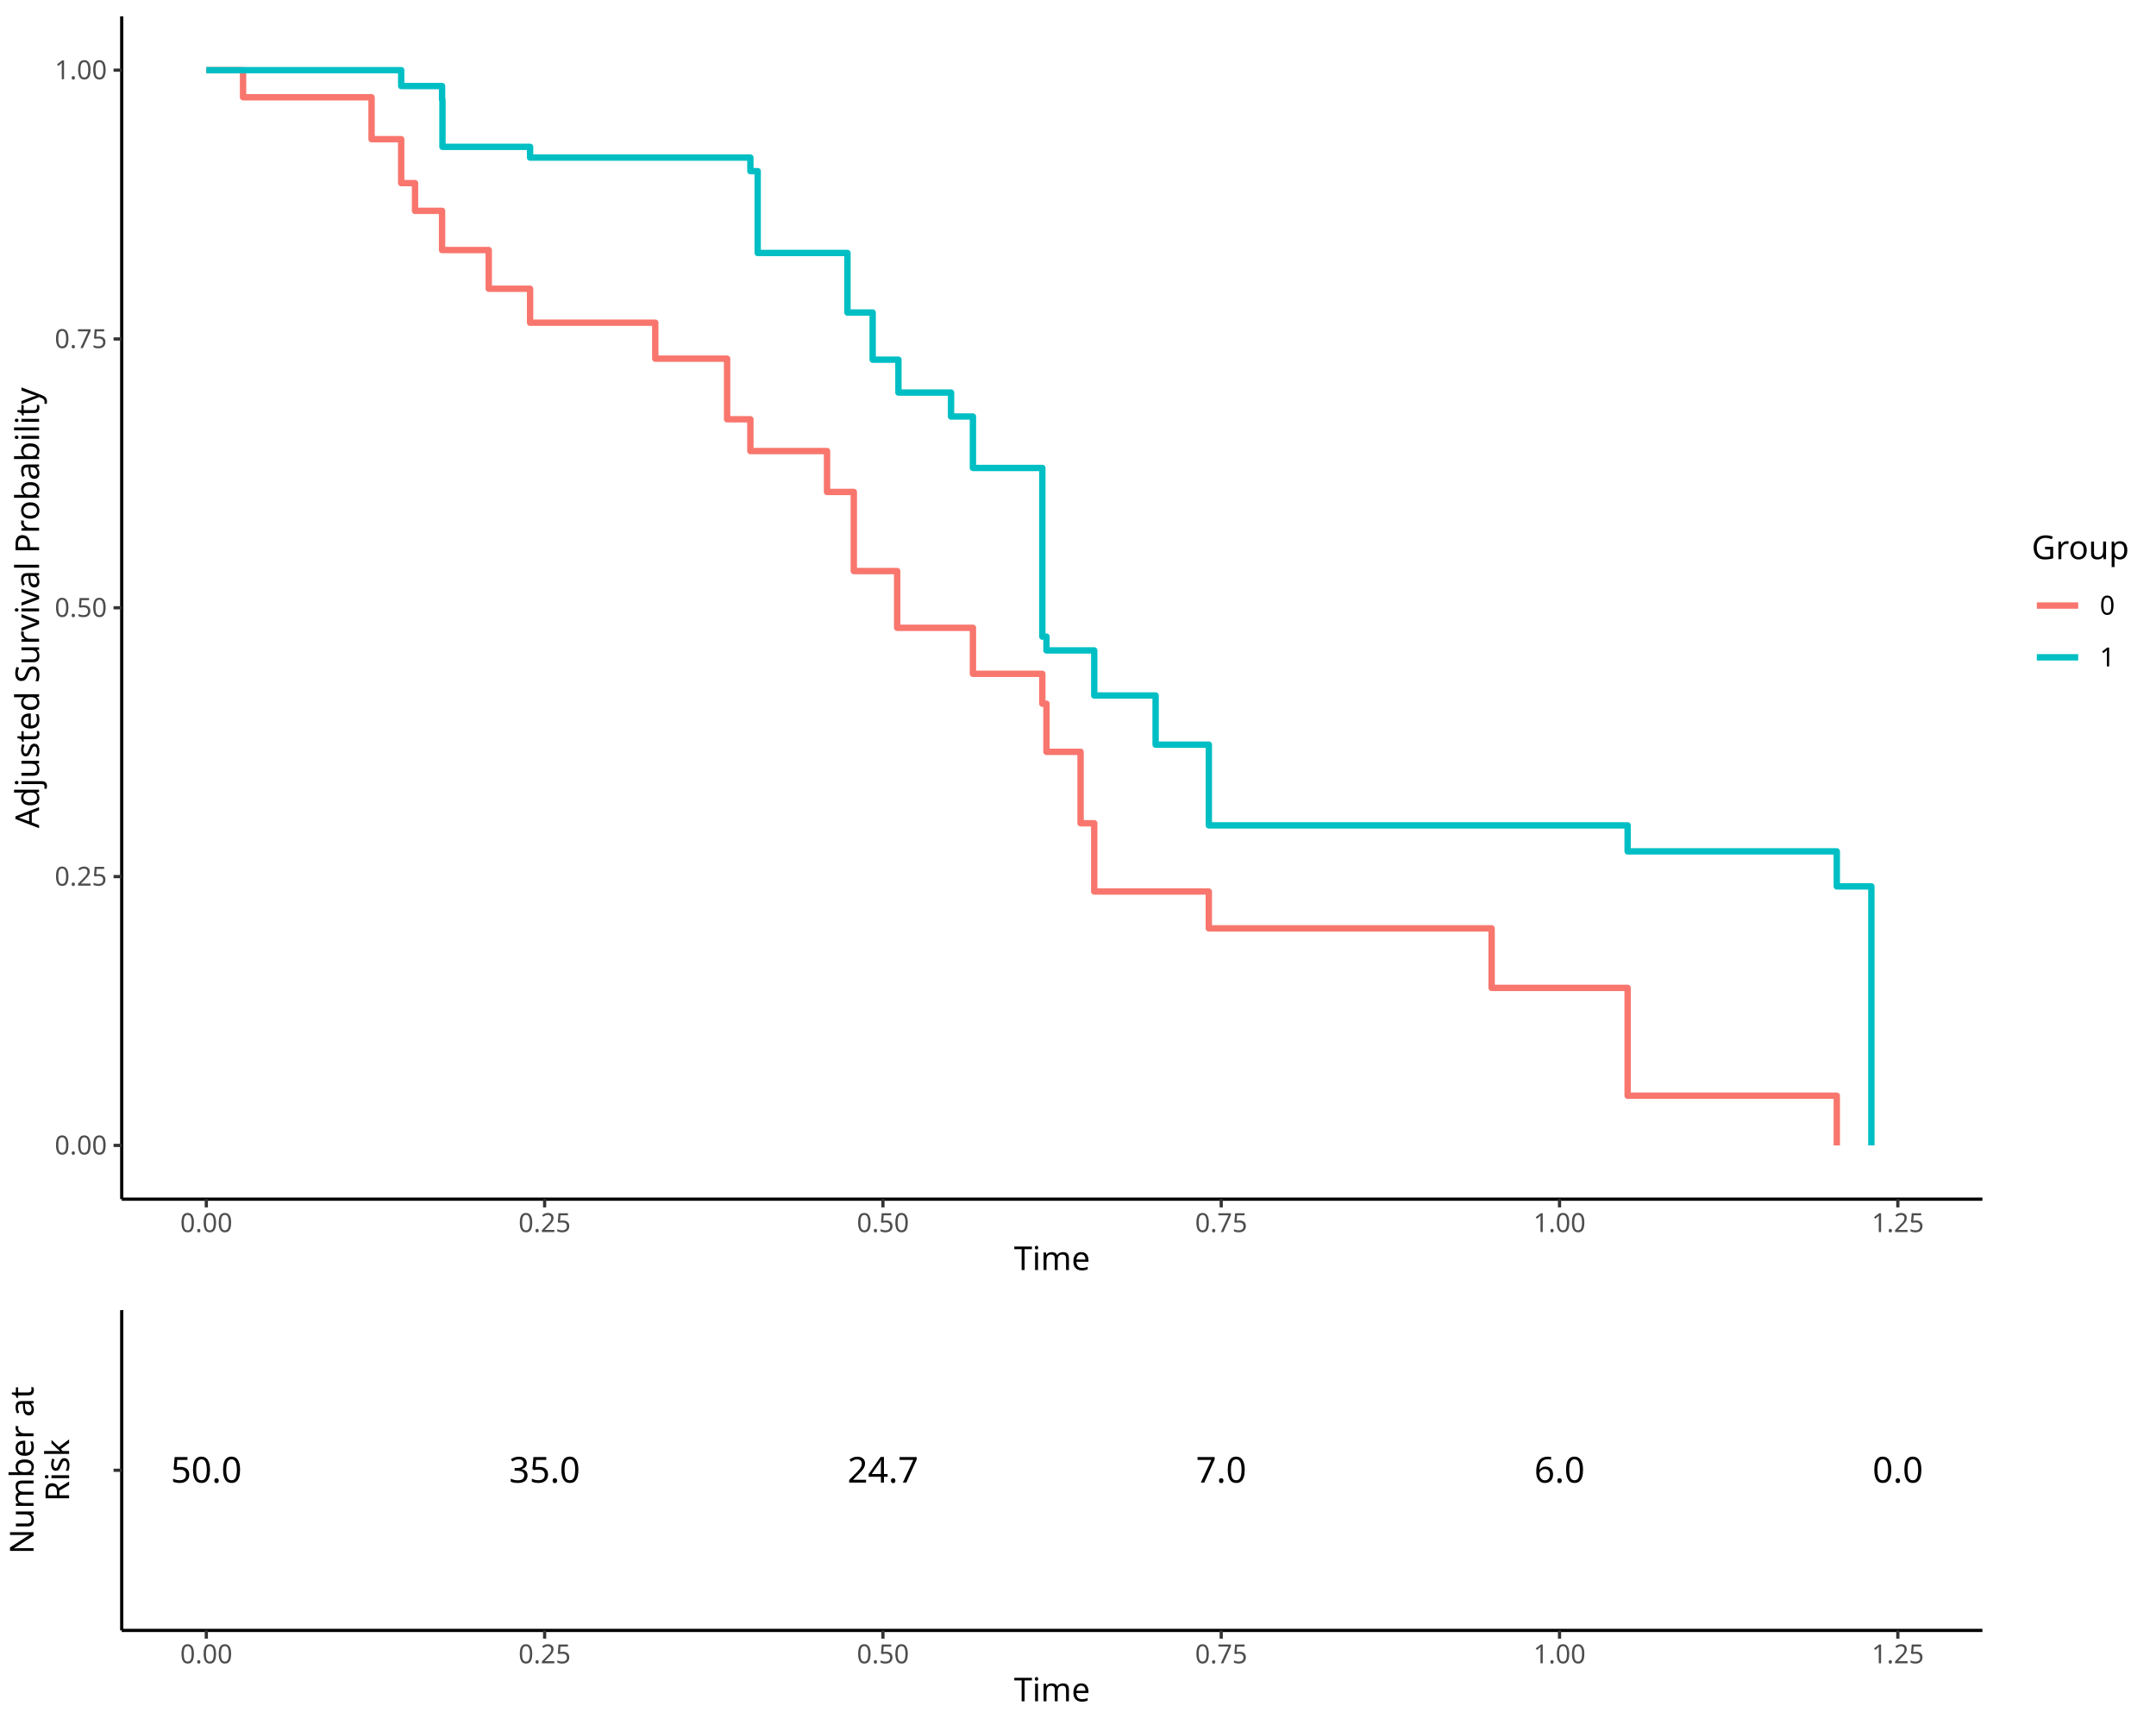
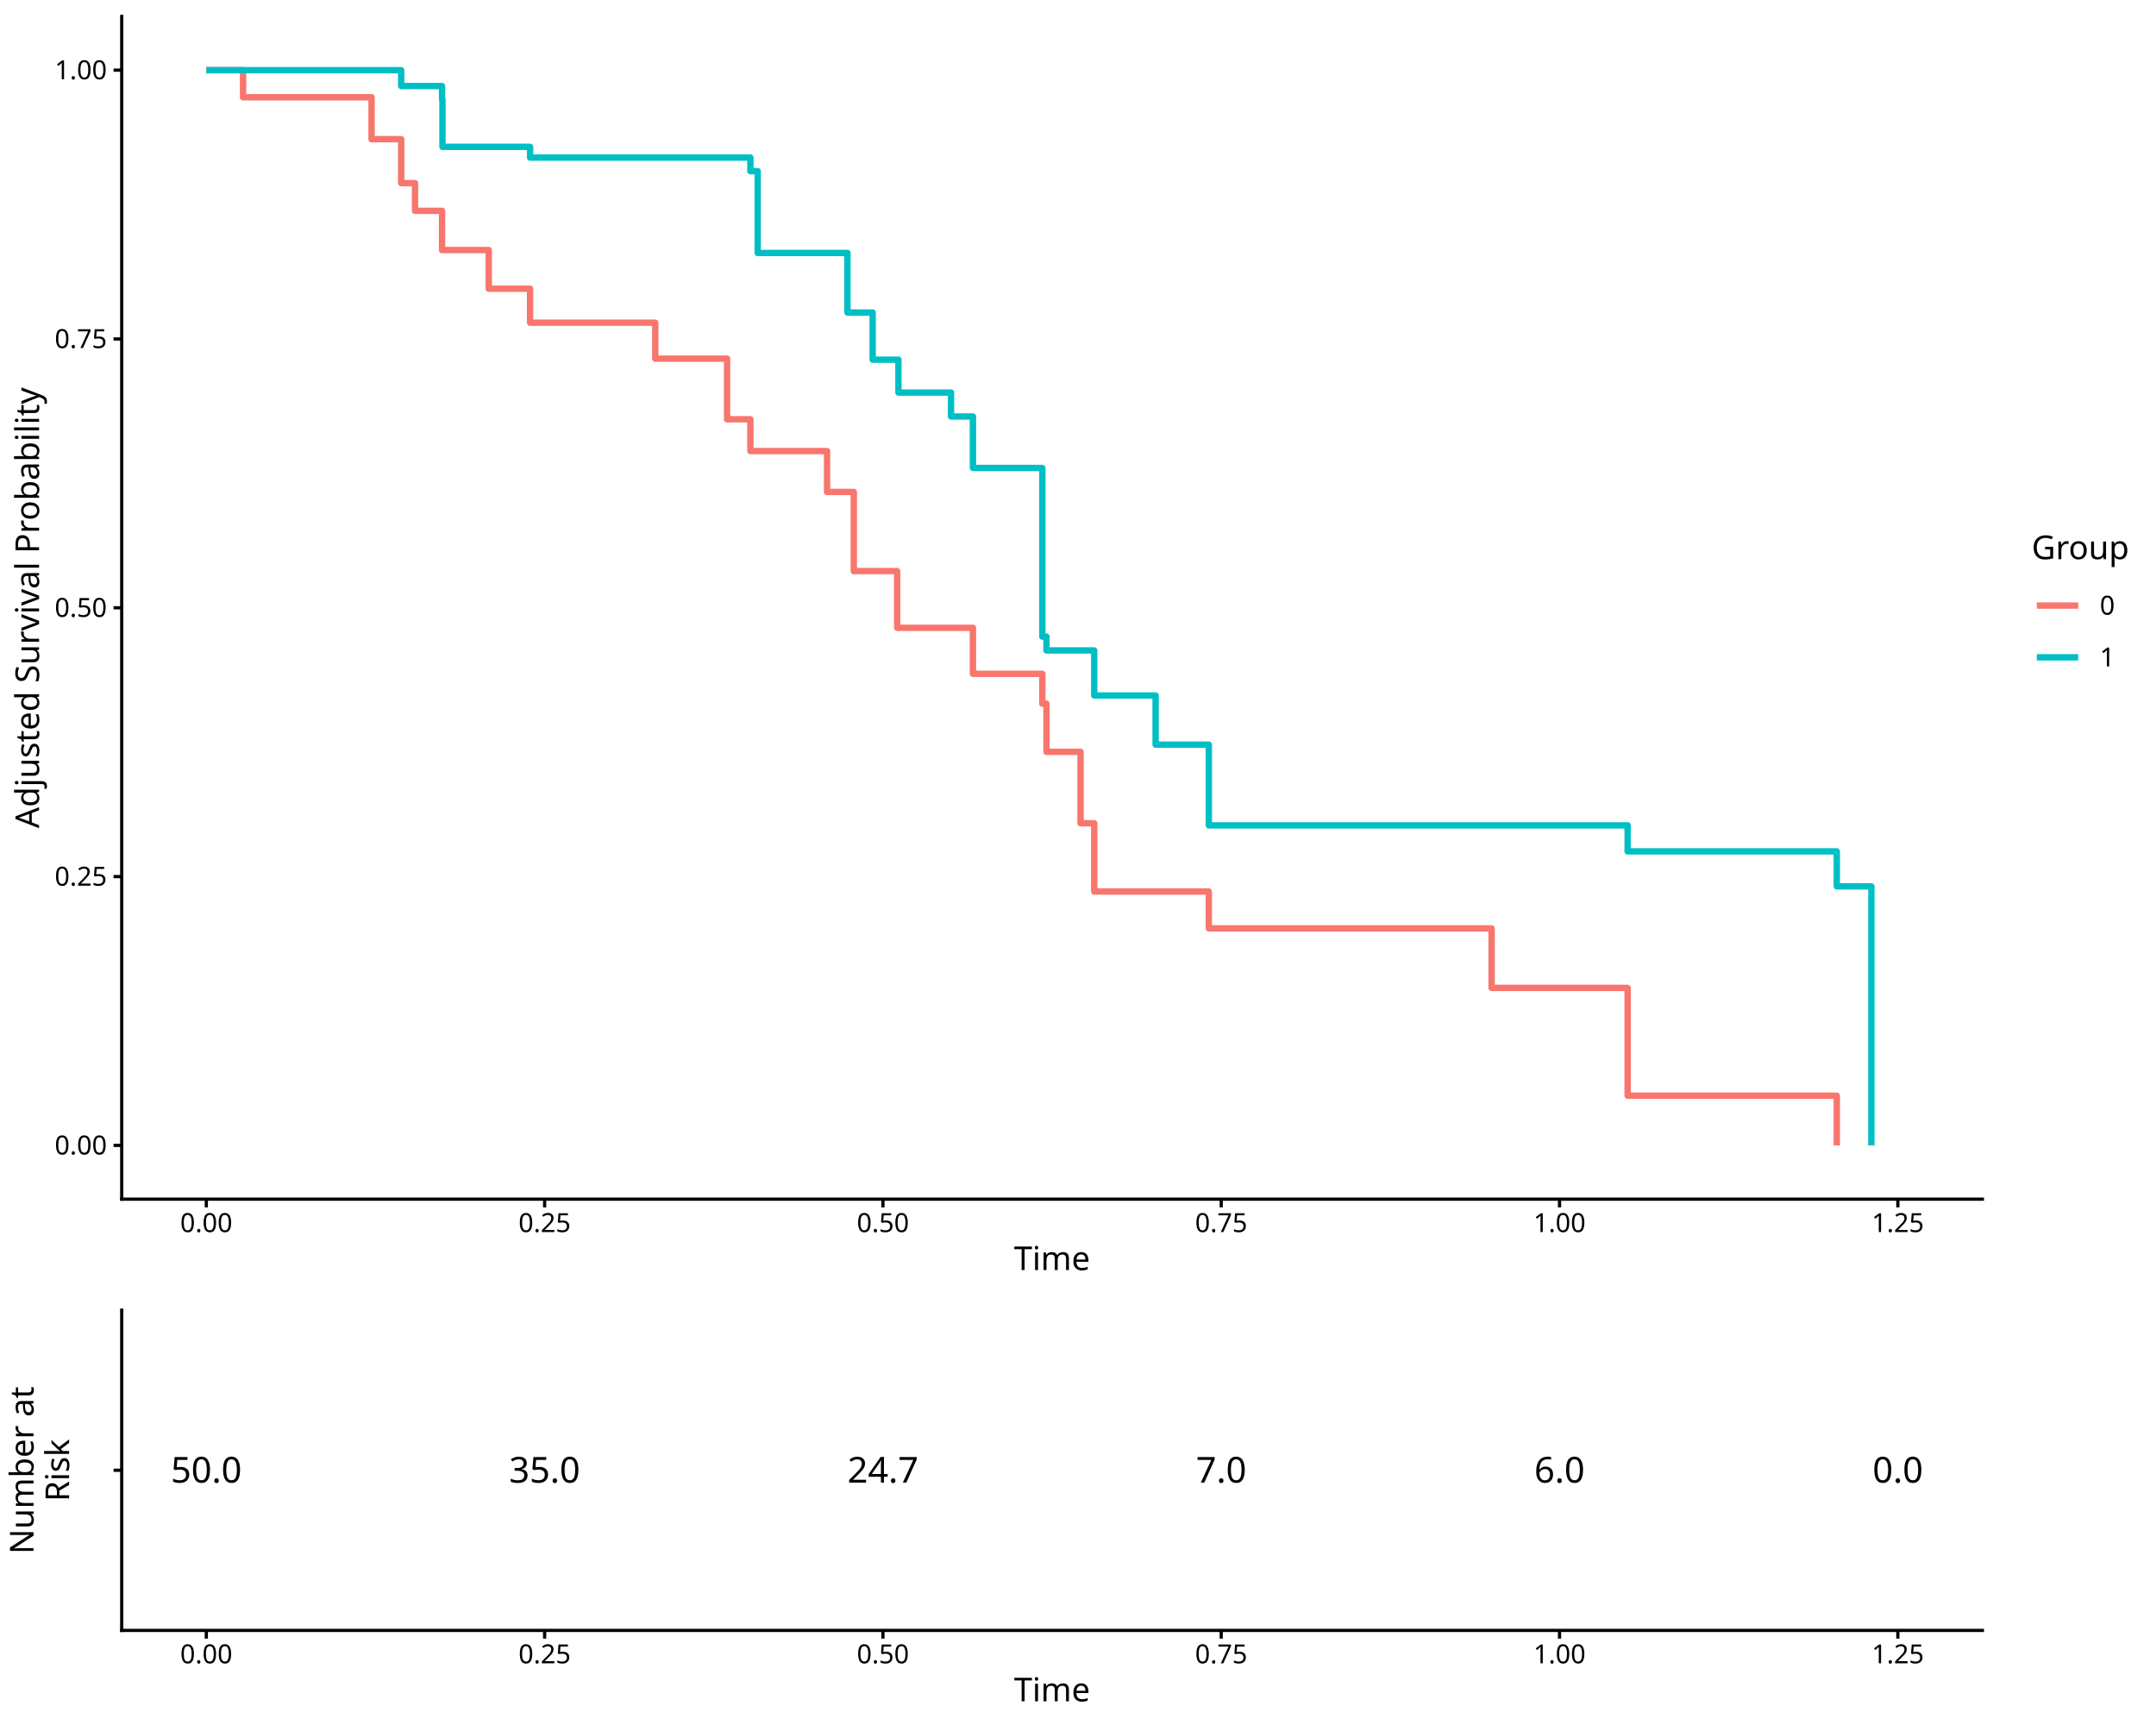
<svg xmlns="http://www.w3.org/2000/svg" class="svglite" data-engine-version="2.0" width="720.00pt" height="576.00pt" viewBox="0 0 720.00 576.00">
  <defs>
    <style type="text/css">
    .svglite line, .svglite polyline, .svglite polygon, .svglite path, .svglite rect, .svglite circle {
      fill: none;
      stroke: #000000;
      stroke-linecap: round;
      stroke-linejoin: round;
      stroke-miterlimit: 10.00;
    }
  </style>
  </defs>
  <rect width="100%" height="100%" style="stroke: none; fill: #FFFFFF;" />
  <defs>
    <clipPath id="cpMC4wMHw3MjAuMDB8MC4wMHw1NzYuMDA=">
      <rect x="0.00" y="0.00" width="720.00" height="576.00" />
    </clipPath>
  </defs>
  <g clip-path="url(#cpMC4wMHw3MjAuMDB8MC4wMHw1NzYuMDA=)">
</g>
  <defs>
    <clipPath id="cpMC4wMHw3MjAuMDB8MC4wMHw0MzIuMDA=">
      <rect x="0" y="0.00" width="720.00" height="432.00" />
    </clipPath>
  </defs>
  <g clip-path="url(#cpMC4wMHw3MjAuMDB8MC4wMHw0MzIuMDA=)">
    <rect x="0" y="0.00" width="720.00" height="432.00" style="stroke-width: 1.07; stroke: #FFFFFF; fill: #FFFFFF;" />
  </g>
  <g clip-path="url(#cpMC4wMHw3MjAuMDB8MC4wMHw1NzYuMDA=)">
</g>
  <defs>
    <clipPath id="cpNDAuNjV8NjYyLjAzfDUuNDh8NDAwLjQy">
      <rect x="40.65" y="5.48" width="621.38" height="394.94" />
    </clipPath>
  </defs>
  <g clip-path="url(#cpNDAuNjV8NjYyLjAzfDUuNDh8NDAwLjQy)">
    <rect x="40.65" y="5.48" width="621.38" height="394.94" style="stroke-width: 1.07; stroke: none; fill: #FFFFFF;" />
    <polyline points="68.90,23.43 81.17,23.43 81.17,32.47 124.09,32.47 124.09,46.48 133.98,46.48 133.98,61.14 138.60,61.14 138.60,70.40 147.63,70.40 147.63,83.50 147.76,83.50 147.76,83.50 163.22,83.50 163.22,96.42 177.02,96.42 177.02,107.75 218.83,107.75 218.83,119.76 242.81,119.76 242.81,140.00 250.59,140.00 250.59,150.61 253.03,150.61 253.03,150.61 276.19,150.61 276.19,164.27 283.01,164.27 283.01,164.27 285.13,164.27 285.13,190.69 291.43,190.69 291.43,190.69 299.61,190.69 299.61,209.63 300.03,209.63 300.03,209.63 317.60,209.63 317.60,209.63 324.91,209.63 324.91,224.99 348.09,224.99 348.09,234.98 349.47,234.98 349.47,251.05 360.86,251.05 360.86,274.89 365.42,274.89 365.42,297.69 385.92,297.69 385.92,297.69 403.69,297.69 403.69,309.99 498.13,309.99 498.13,329.87 543.55,329.87 543.55,365.87 613.40,365.87 613.40,382.47 " style="stroke-width: 2.13; stroke: #F8766D; stroke-linecap: butt;" />
    <polyline points="68.90,23.43 81.17,23.43 81.17,23.43 124.09,23.43 124.09,23.43 133.98,23.43 133.98,28.73 138.60,28.73 138.60,28.73 147.63,28.73 147.63,33.28 147.76,33.28 147.76,49.03 163.22,49.03 163.22,49.03 177.02,49.03 177.02,52.62 218.83,52.62 218.83,52.62 242.81,52.62 242.81,52.62 250.59,52.62 250.59,57.14 253.03,57.14 253.03,84.47 276.19,84.47 276.19,84.47 283.01,84.47 283.01,104.36 285.13,104.36 285.13,104.36 291.43,104.36 291.43,120.10 299.61,120.10 299.61,120.10 300.03,120.10 300.03,131.08 317.60,131.08 317.60,139.08 324.91,139.08 324.91,156.25 348.09,156.25 348.09,212.58 349.47,212.58 349.47,217.18 360.86,217.18 360.86,217.18 365.42,217.18 365.42,232.23 385.92,232.23 385.92,248.65 403.69,248.65 403.69,275.60 498.13,275.60 498.13,275.60 543.55,275.60 543.55,284.28 613.40,284.28 613.40,295.98 624.95,295.98 624.95,382.47 " style="stroke-width: 2.13; stroke: #00BFC4; stroke-linecap: butt;" />
  </g>
  <g clip-path="url(#cpMC4wMHw3MjAuMDB8MC4wMHw1NzYuMDA=)">
-     <polyline points="40.65,400.42 40.65,5.48 " style="stroke-width: 1.07; stroke-linecap: butt;" />
-     <text x="35.72" y="385.49" text-anchor="end" style="font-size: 8.80px; fill: #4D4D4D; font-family: sans;" textLength="17.13px" lengthAdjust="spacingAndGlyphs">0.00</text>
-     <text x="35.72" y="295.73" text-anchor="end" style="font-size: 8.80px; fill: #4D4D4D; font-family: sans;" textLength="17.13px" lengthAdjust="spacingAndGlyphs">0.25</text>
-     <text x="35.72" y="205.98" text-anchor="end" style="font-size: 8.80px; fill: #4D4D4D; font-family: sans;" textLength="17.13px" lengthAdjust="spacingAndGlyphs">0.50</text>
-     <text x="35.72" y="116.22" text-anchor="end" style="font-size: 8.80px; fill: #4D4D4D; font-family: sans;" textLength="17.13px" lengthAdjust="spacingAndGlyphs">0.75</text>
-     <text x="35.72" y="26.46" text-anchor="end" style="font-size: 8.80px; fill: #4D4D4D; font-family: sans;" textLength="17.13px" lengthAdjust="spacingAndGlyphs">1.00</text>
-     <polyline points="37.92,382.47 40.65,382.47 " style="stroke-width: 1.07; stroke: #333333; stroke-linecap: butt;" />
-     <polyline points="37.92,292.71 40.65,292.71 " style="stroke-width: 1.07; stroke: #333333; stroke-linecap: butt;" />
-     <polyline points="37.92,202.95 40.65,202.95 " style="stroke-width: 1.07; stroke: #333333; stroke-linecap: butt;" />
-     <polyline points="37.92,113.19 40.65,113.19 " style="stroke-width: 1.07; stroke: #333333; stroke-linecap: butt;" />
-     <polyline points="37.92,23.43 40.65,23.43 " style="stroke-width: 1.07; stroke: #333333; stroke-linecap: butt;" />
-     <polyline points="40.65,400.42 662.03,400.42 " style="stroke-width: 1.07; stroke-linecap: butt;" />
-     <polyline points="68.90,403.16 68.90,400.42 " style="stroke-width: 1.07; stroke: #333333; stroke-linecap: butt;" />
-     <polyline points="181.88,403.16 181.88,400.42 " style="stroke-width: 1.07; stroke: #333333; stroke-linecap: butt;" />
-     <polyline points="294.86,403.16 294.86,400.42 " style="stroke-width: 1.07; stroke: #333333; stroke-linecap: butt;" />
-     <polyline points="407.83,403.16 407.83,400.42 " style="stroke-width: 1.07; stroke: #333333; stroke-linecap: butt;" />
-     <polyline points="520.81,403.16 520.81,400.42 " style="stroke-width: 1.07; stroke: #333333; stroke-linecap: butt;" />
-     <polyline points="633.79,403.16 633.79,400.42 " style="stroke-width: 1.07; stroke: #333333; stroke-linecap: butt;" />
-     <text x="68.90" y="411.40" text-anchor="middle" style="font-size: 8.80px; fill: #4D4D4D; font-family: sans;" textLength="17.13px" lengthAdjust="spacingAndGlyphs">0.00</text>
-     <text x="181.88" y="411.40" text-anchor="middle" style="font-size: 8.80px; fill: #4D4D4D; font-family: sans;" textLength="17.13px" lengthAdjust="spacingAndGlyphs">0.25</text>
-     <text x="294.86" y="411.40" text-anchor="middle" style="font-size: 8.80px; fill: #4D4D4D; font-family: sans;" textLength="17.13px" lengthAdjust="spacingAndGlyphs">0.50</text>
-     <text x="407.83" y="411.40" text-anchor="middle" style="font-size: 8.80px; fill: #4D4D4D; font-family: sans;" textLength="17.13px" lengthAdjust="spacingAndGlyphs">0.75</text>
-     <text x="520.81" y="411.40" text-anchor="middle" style="font-size: 8.80px; fill: #4D4D4D; font-family: sans;" textLength="17.13px" lengthAdjust="spacingAndGlyphs">1.00</text>
-     <text x="633.79" y="411.40" text-anchor="middle" style="font-size: 8.80px; fill: #4D4D4D; font-family: sans;" textLength="17.13px" lengthAdjust="spacingAndGlyphs">1.25</text>
+     <polyline points="40.65,400.42 40.65,5.48 " style="stroke-width: 1.07; stroke-linecap: square;" />
+     <text x="35.72" y="385.49" text-anchor="end" style="font-size: 8.80px; font-family: sans;" textLength="17.13px" lengthAdjust="spacingAndGlyphs">0.00</text>
+     <text x="35.72" y="295.73" text-anchor="end" style="font-size: 8.80px; font-family: sans;" textLength="17.13px" lengthAdjust="spacingAndGlyphs">0.25</text>
+     <text x="35.72" y="205.98" text-anchor="end" style="font-size: 8.80px; font-family: sans;" textLength="17.13px" lengthAdjust="spacingAndGlyphs">0.50</text>
+     <text x="35.72" y="116.22" text-anchor="end" style="font-size: 8.80px; font-family: sans;" textLength="17.13px" lengthAdjust="spacingAndGlyphs">0.75</text>
+     <text x="35.72" y="26.46" text-anchor="end" style="font-size: 8.80px; font-family: sans;" textLength="17.13px" lengthAdjust="spacingAndGlyphs">1.00</text>
+     <polyline points="37.92,382.47 40.65,382.47 " style="stroke-width: 1.07; stroke-linecap: butt;" />
+     <polyline points="37.92,292.71 40.65,292.71 " style="stroke-width: 1.07; stroke-linecap: butt;" />
+     <polyline points="37.92,202.95 40.65,202.95 " style="stroke-width: 1.07; stroke-linecap: butt;" />
+     <polyline points="37.92,113.19 40.65,113.19 " style="stroke-width: 1.07; stroke-linecap: butt;" />
+     <polyline points="37.92,23.43 40.65,23.43 " style="stroke-width: 1.07; stroke-linecap: butt;" />
+     <polyline points="40.65,400.42 662.03,400.42 " style="stroke-width: 1.07; stroke-linecap: square;" />
+     <polyline points="68.90,403.16 68.90,400.42 " style="stroke-width: 1.07; stroke-linecap: butt;" />
+     <polyline points="181.88,403.16 181.88,400.42 " style="stroke-width: 1.07; stroke-linecap: butt;" />
+     <polyline points="294.86,403.16 294.86,400.42 " style="stroke-width: 1.07; stroke-linecap: butt;" />
+     <polyline points="407.83,403.16 407.83,400.42 " style="stroke-width: 1.07; stroke-linecap: butt;" />
+     <polyline points="520.81,403.16 520.81,400.42 " style="stroke-width: 1.07; stroke-linecap: butt;" />
+     <polyline points="633.79,403.16 633.79,400.42 " style="stroke-width: 1.07; stroke-linecap: butt;" />
+     <text x="68.90" y="411.40" text-anchor="middle" style="font-size: 8.80px; font-family: sans;" textLength="17.13px" lengthAdjust="spacingAndGlyphs">0.00</text>
+     <text x="181.88" y="411.40" text-anchor="middle" style="font-size: 8.80px; font-family: sans;" textLength="17.13px" lengthAdjust="spacingAndGlyphs">0.25</text>
+     <text x="294.86" y="411.40" text-anchor="middle" style="font-size: 8.80px; font-family: sans;" textLength="17.13px" lengthAdjust="spacingAndGlyphs">0.50</text>
+     <text x="407.83" y="411.40" text-anchor="middle" style="font-size: 8.80px; font-family: sans;" textLength="17.13px" lengthAdjust="spacingAndGlyphs">0.75</text>
+     <text x="520.81" y="411.40" text-anchor="middle" style="font-size: 8.80px; font-family: sans;" textLength="17.13px" lengthAdjust="spacingAndGlyphs">1.00</text>
+     <text x="633.79" y="411.40" text-anchor="middle" style="font-size: 8.80px; font-family: sans;" textLength="17.13px" lengthAdjust="spacingAndGlyphs">1.25</text>
    <text x="351.34" y="424.10" text-anchor="middle" style="font-size: 11.00px; font-family: sans;" textLength="24.45px" lengthAdjust="spacingAndGlyphs">Time</text>
    <text transform="translate(13.05,202.95) rotate(-90)" text-anchor="middle" style="font-size: 11.00px; font-family: sans;" textLength="139.42px" lengthAdjust="spacingAndGlyphs">Adjusted Survival Probability</text>
    <rect x="672.99" y="172.29" width="41.53" height="61.32" style="stroke-width: 1.07; stroke: none; fill: #FFFFFF;" />
    <text x="678.47" y="186.71" style="font-size: 11.00px; font-family: sans;" textLength="30.58px" lengthAdjust="spacingAndGlyphs">Group</text>
    <rect x="678.47" y="193.57" width="17.28" height="17.28" style="stroke-width: 1.07; stroke: none; fill: #FFFFFF;" />
    <line x1="680.20" y1="202.21" x2="694.02" y2="202.21" style="stroke-width: 2.13; stroke: #F8766D; stroke-linecap: butt;" />
    <rect x="678.47" y="210.85" width="17.28" height="17.28" style="stroke-width: 1.07; stroke: none; fill: #FFFFFF;" />
    <line x1="680.20" y1="219.49" x2="694.02" y2="219.49" style="stroke-width: 2.13; stroke: #00BFC4; stroke-linecap: butt;" />
    <text x="701.23" y="205.24" style="font-size: 8.80px; font-family: sans;" textLength="4.89px" lengthAdjust="spacingAndGlyphs">0</text>
    <text x="701.23" y="222.52" style="font-size: 8.80px; font-family: sans;" textLength="4.89px" lengthAdjust="spacingAndGlyphs">1</text>
  </g>
  <defs>
    <clipPath id="cpMC4wMHw3MjAuMDB8NDMyLjAwfDU3Ni4wMA==">
      <rect x="0.00" y="432.00" width="720.00" height="144.00" />
    </clipPath>
  </defs>
  <g clip-path="url(#cpMC4wMHw3MjAuMDB8NDMyLjAwfDU3Ni4wMA==)">
    <rect x="0.00" y="432.00" width="720.00" height="144.00" style="stroke-width: 1.07; stroke: #FFFFFF; fill: #FFFFFF;" />
  </g>
  <g clip-path="url(#cpMC4wMHw3MjAuMDB8MC4wMHw1NzYuMDA=)">
</g>
  <defs>
    <clipPath id="cpNDAuNjV8NjYyLjAzfDQzNy40OHw1NDQuNDI=">
      <rect x="40.65" y="437.48" width="621.38" height="106.94" />
    </clipPath>
  </defs>
  <g clip-path="url(#cpNDAuNjV8NjYyLjAzfDQzNy40OHw1NDQuNDI=)">
    <rect x="40.65" y="437.48" width="621.38" height="106.94" style="stroke-width: 1.07; stroke: none; fill: #FFFFFF;" />
    <text x="68.90" y="495.06" text-anchor="middle" style="font-size: 11.95px; font-family: sans;" textLength="23.26px" lengthAdjust="spacingAndGlyphs">50.0</text>
    <text x="181.88" y="495.06" text-anchor="middle" style="font-size: 11.95px; font-family: sans;" textLength="23.26px" lengthAdjust="spacingAndGlyphs">35.0</text>
    <text x="294.86" y="495.06" text-anchor="middle" style="font-size: 11.95px; font-family: sans;" textLength="23.26px" lengthAdjust="spacingAndGlyphs">24.7</text>
    <text x="407.83" y="495.06" text-anchor="middle" style="font-size: 11.95px; font-family: sans;" textLength="16.61px" lengthAdjust="spacingAndGlyphs">7.0</text>
    <text x="520.81" y="495.06" text-anchor="middle" style="font-size: 11.95px; font-family: sans;" textLength="16.61px" lengthAdjust="spacingAndGlyphs">6.0</text>
    <text x="633.79" y="495.06" text-anchor="middle" style="font-size: 11.95px; font-family: sans;" textLength="16.61px" lengthAdjust="spacingAndGlyphs">0.0</text>
  </g>
  <g clip-path="url(#cpMC4wMHw3MjAuMDB8MC4wMHw1NzYuMDA=)">
-     <polyline points="40.65,544.42 40.65,437.48 " style="stroke-width: 1.07; stroke-linecap: butt;" />
-     <polyline points="37.92,490.95 40.65,490.95 " style="stroke-width: 1.07; stroke: #333333; stroke-linecap: butt;" />
-     <polyline points="40.65,544.42 662.03,544.42 " style="stroke-width: 1.07; stroke-linecap: butt;" />
-     <polyline points="68.90,547.16 68.90,544.42 " style="stroke-width: 1.07; stroke: #333333; stroke-linecap: butt;" />
-     <polyline points="181.88,547.16 181.88,544.42 " style="stroke-width: 1.07; stroke: #333333; stroke-linecap: butt;" />
-     <polyline points="294.86,547.16 294.86,544.42 " style="stroke-width: 1.07; stroke: #333333; stroke-linecap: butt;" />
-     <polyline points="407.83,547.16 407.83,544.42 " style="stroke-width: 1.07; stroke: #333333; stroke-linecap: butt;" />
-     <polyline points="520.81,547.16 520.81,544.42 " style="stroke-width: 1.07; stroke: #333333; stroke-linecap: butt;" />
-     <polyline points="633.79,547.16 633.79,544.42 " style="stroke-width: 1.07; stroke: #333333; stroke-linecap: butt;" />
-     <text x="68.90" y="555.40" text-anchor="middle" style="font-size: 8.80px; fill: #4D4D4D; font-family: sans;" textLength="17.13px" lengthAdjust="spacingAndGlyphs">0.00</text>
-     <text x="181.88" y="555.40" text-anchor="middle" style="font-size: 8.80px; fill: #4D4D4D; font-family: sans;" textLength="17.13px" lengthAdjust="spacingAndGlyphs">0.25</text>
-     <text x="294.86" y="555.40" text-anchor="middle" style="font-size: 8.80px; fill: #4D4D4D; font-family: sans;" textLength="17.13px" lengthAdjust="spacingAndGlyphs">0.50</text>
-     <text x="407.83" y="555.40" text-anchor="middle" style="font-size: 8.80px; fill: #4D4D4D; font-family: sans;" textLength="17.13px" lengthAdjust="spacingAndGlyphs">0.75</text>
-     <text x="520.81" y="555.40" text-anchor="middle" style="font-size: 8.80px; fill: #4D4D4D; font-family: sans;" textLength="17.13px" lengthAdjust="spacingAndGlyphs">1.00</text>
-     <text x="633.79" y="555.40" text-anchor="middle" style="font-size: 8.80px; fill: #4D4D4D; font-family: sans;" textLength="17.13px" lengthAdjust="spacingAndGlyphs">1.25</text>
+     <polyline points="40.65,544.42 40.65,437.48 " style="stroke-width: 1.07; stroke-linecap: square;" />
+     <polyline points="37.92,490.95 40.65,490.95 " style="stroke-width: 1.07; stroke-linecap: butt;" />
+     <polyline points="40.65,544.42 662.03,544.42 " style="stroke-width: 1.07; stroke-linecap: square;" />
+     <polyline points="68.90,547.16 68.90,544.42 " style="stroke-width: 1.07; stroke-linecap: butt;" />
+     <polyline points="181.88,547.16 181.88,544.42 " style="stroke-width: 1.07; stroke-linecap: butt;" />
+     <polyline points="294.86,547.16 294.86,544.42 " style="stroke-width: 1.07; stroke-linecap: butt;" />
+     <polyline points="407.83,547.16 407.83,544.42 " style="stroke-width: 1.07; stroke-linecap: butt;" />
+     <polyline points="520.81,547.16 520.81,544.42 " style="stroke-width: 1.07; stroke-linecap: butt;" />
+     <polyline points="633.79,547.16 633.79,544.42 " style="stroke-width: 1.07; stroke-linecap: butt;" />
+     <text x="68.90" y="555.40" text-anchor="middle" style="font-size: 8.80px; font-family: sans;" textLength="17.13px" lengthAdjust="spacingAndGlyphs">0.00</text>
+     <text x="181.88" y="555.40" text-anchor="middle" style="font-size: 8.80px; font-family: sans;" textLength="17.13px" lengthAdjust="spacingAndGlyphs">0.25</text>
+     <text x="294.86" y="555.40" text-anchor="middle" style="font-size: 8.80px; font-family: sans;" textLength="17.13px" lengthAdjust="spacingAndGlyphs">0.50</text>
+     <text x="407.83" y="555.40" text-anchor="middle" style="font-size: 8.80px; font-family: sans;" textLength="17.13px" lengthAdjust="spacingAndGlyphs">0.75</text>
+     <text x="520.81" y="555.40" text-anchor="middle" style="font-size: 8.80px; font-family: sans;" textLength="17.13px" lengthAdjust="spacingAndGlyphs">1.00</text>
+     <text x="633.79" y="555.40" text-anchor="middle" style="font-size: 8.80px; font-family: sans;" textLength="17.13px" lengthAdjust="spacingAndGlyphs">1.25</text>
    <text x="351.34" y="568.10" text-anchor="middle" style="font-size: 11.00px; font-family: sans;" textLength="24.45px" lengthAdjust="spacingAndGlyphs">Time</text>
    <text transform="translate(11.20,490.95) rotate(-90)" text-anchor="middle" style="font-size: 11.00px; font-family: sans;" textLength="51.36px" lengthAdjust="spacingAndGlyphs">Number at</text>
    <text transform="translate(23.08,490.95) rotate(-90)" text-anchor="middle" style="font-size: 11.00px; font-family: sans;" textLength="21.40px" lengthAdjust="spacingAndGlyphs">Risk</text>
  </g>
</svg>
